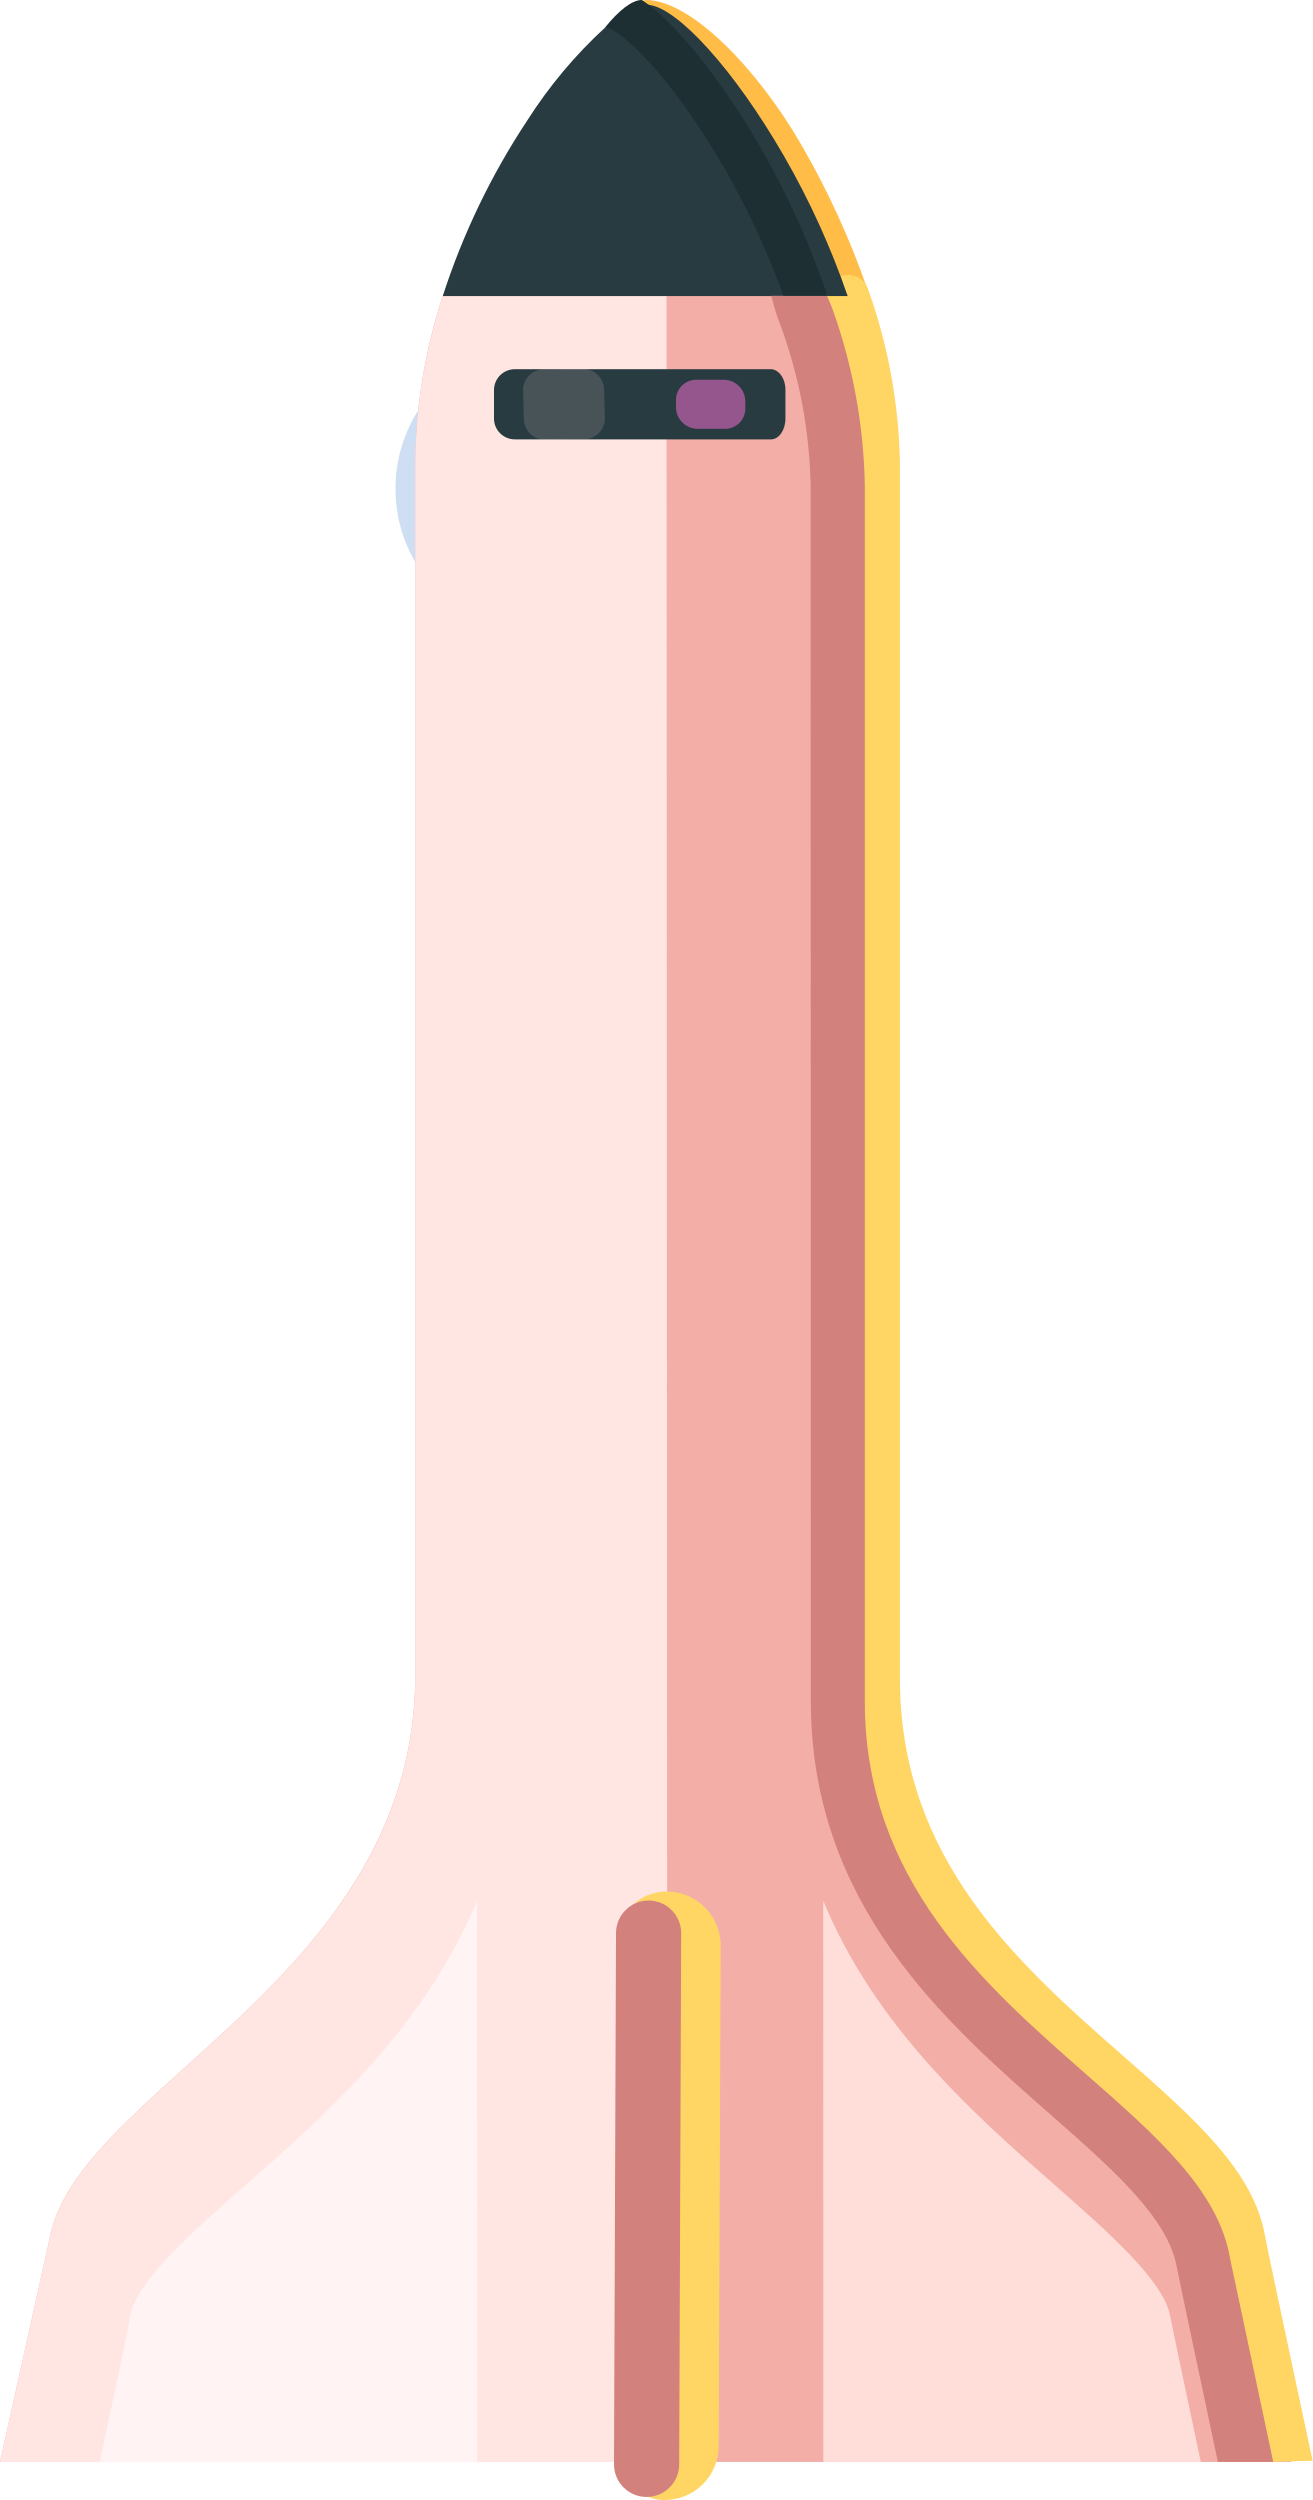
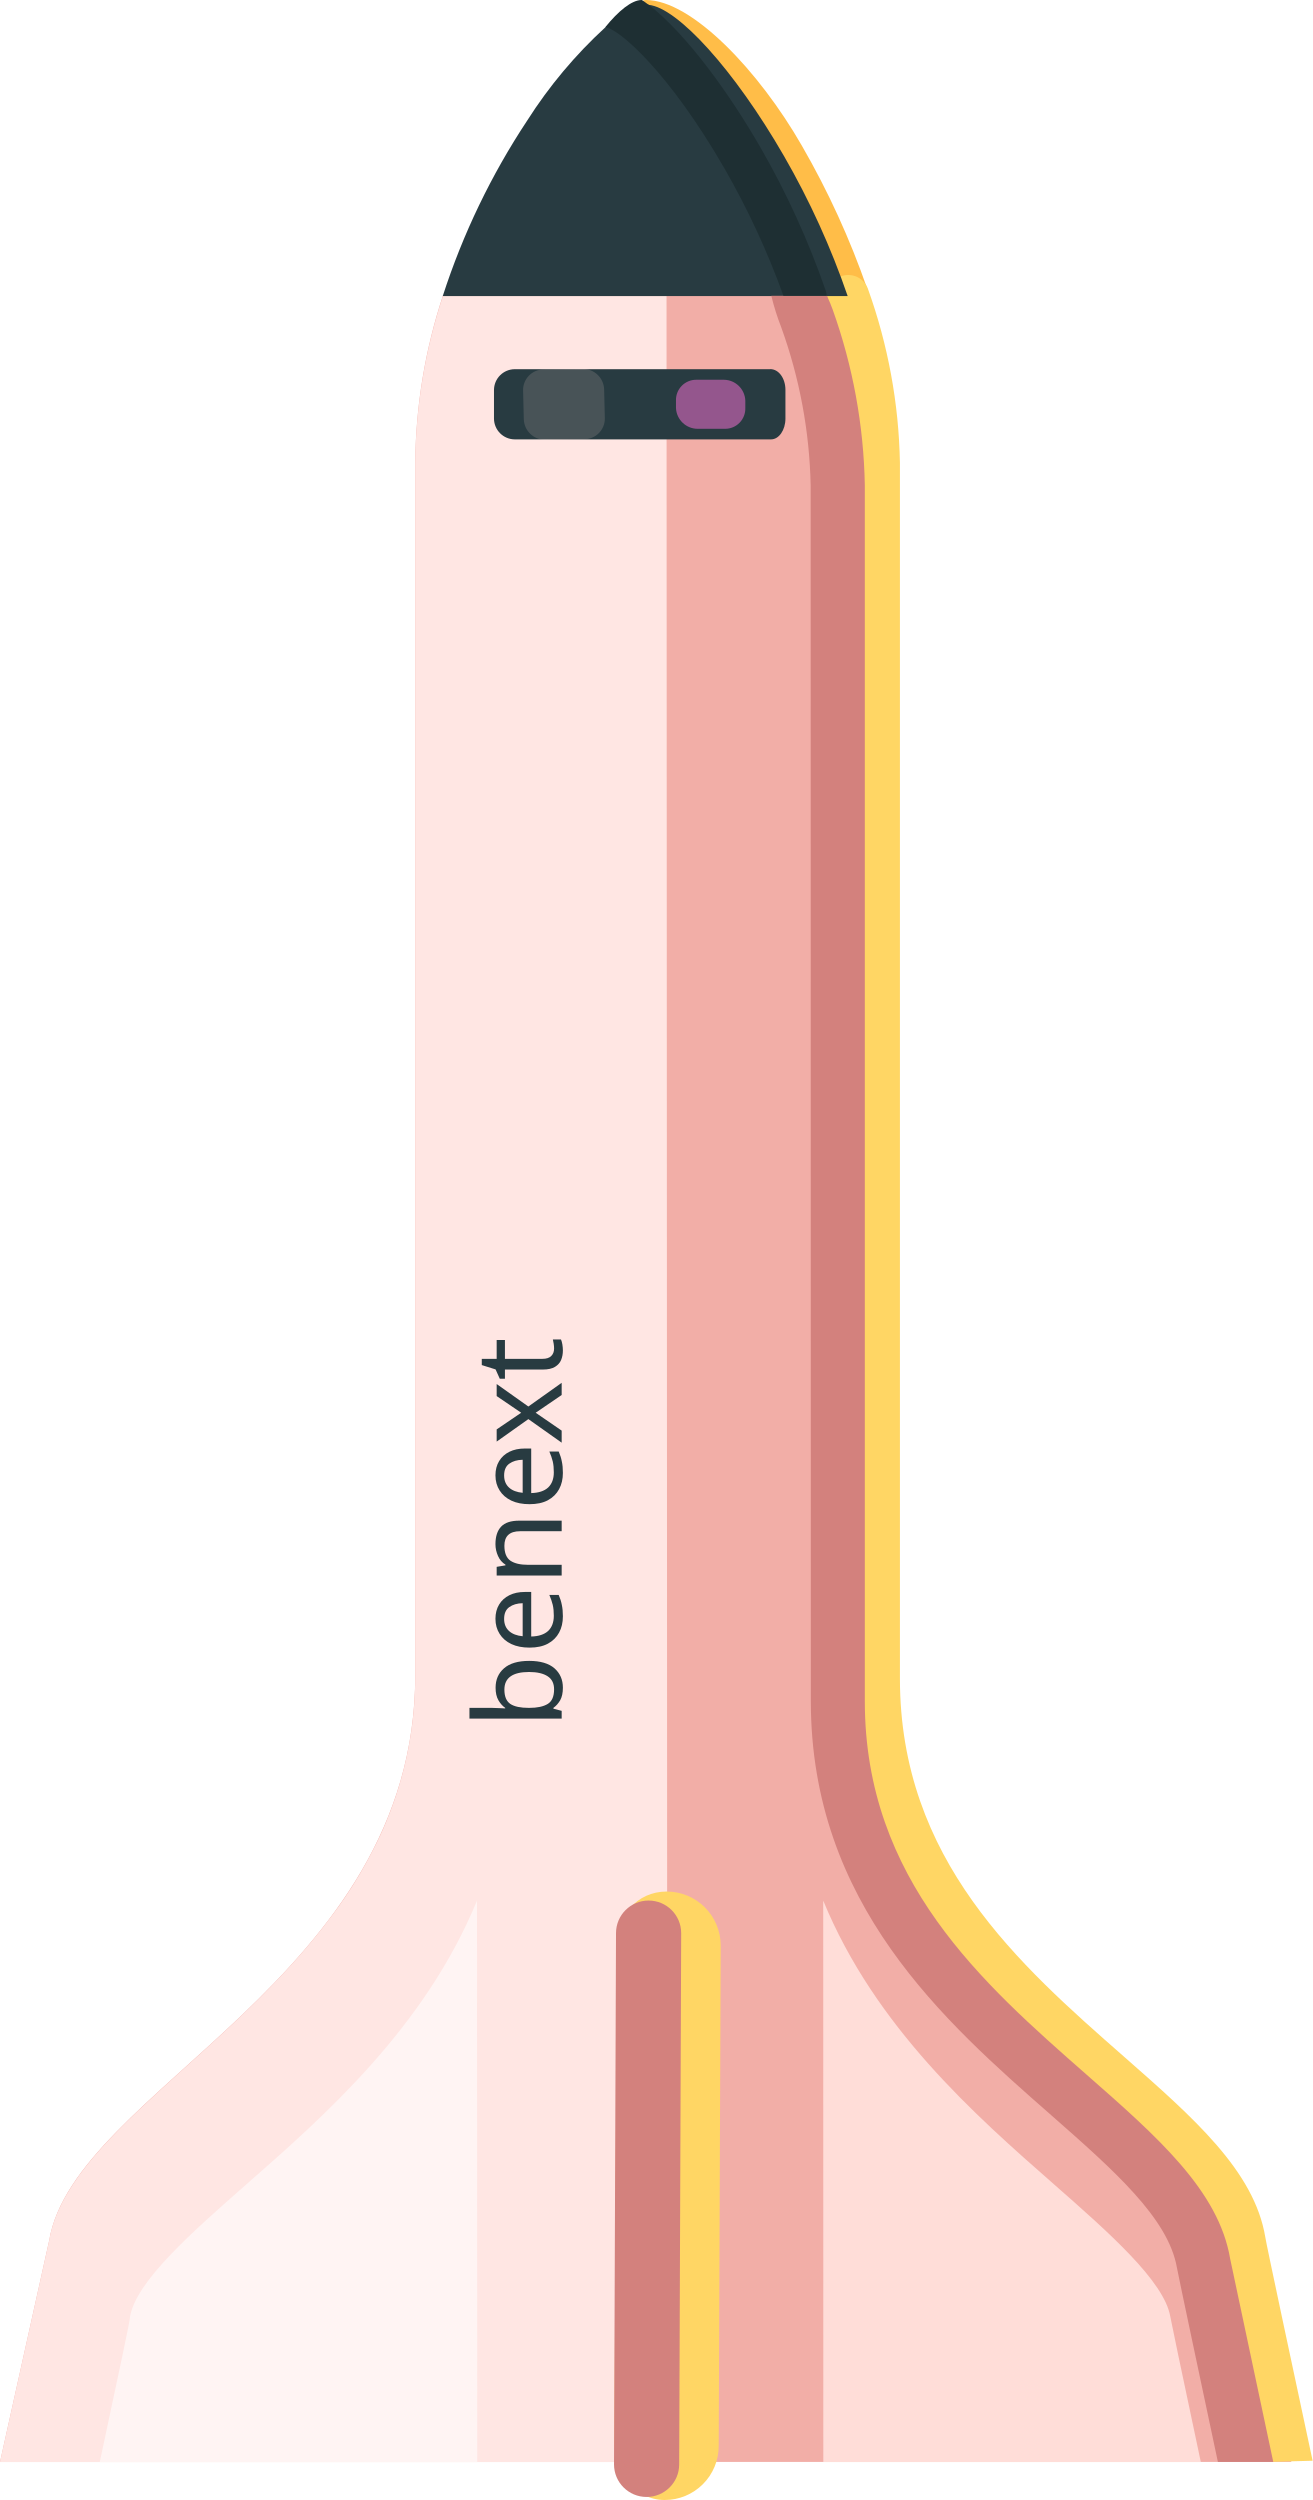
<svg xmlns="http://www.w3.org/2000/svg" viewBox="0 0 151.45 288.47">
  <g id="Calque_2" data-name="Calque 2">
-     <g id="Layer_1" data-name="Layer 1">
-       <path d="M68.63,56.39a6.15,6.15,0,1,1-6.15-6.15A6.15,6.15,0,0,1,68.63,56.39Z" fill="#5fe8ff" />
-       <g opacity="0.3">
-         <path d="M62.48,50.24a6.15,6.15,0,1,1-6.15,6.15,6.15,6.15,0,0,1,6.15-6.15m0-10.69h0A16.84,16.84,0,1,0,79.31,56.39,16.86,16.86,0,0,0,62.48,39.55Z" fill="#5993d8" />
-       </g>
-       <g opacity="0.3">
-         <path d="M62.48,50.24a6.15,6.15,0,1,1-6.15,6.15,6.15,6.15,0,0,1,6.15-6.15m0-3.56h0a9.71,9.71,0,1,0,9.71,9.71,9.71,9.71,0,0,0-9.71-9.71Z" fill="#00cec8" />
-       </g>
+     <g id="Calque_1-2" data-name="Calque 1">
      <path d="M149,284.08H0l5.67-25.54c2.9-17.44,42.25-30.14,42.24-65.24,0-47.71,0-105,0-139.95a63.22,63.22,0,0,1,3.19-19.23H97.81a60.61,60.61,0,0,1,3.56,19.23c0,32.81,0,91.45,0,140.31,0,36.16,39.3,47.48,42.2,64.87C143.72,259.31,149,284.08,149,284.08Z" fill="#f2aea7" />
      <path d="M77,274.34v9.75H0l5.67-25.54c2-11.85,20.77-21.51,32.62-37.5.49-.66,1-1.34,1.44-2a51.08,51.08,0,0,0,3.36-5.68c.52-1,1-2,1.45-3.11a43.3,43.3,0,0,0,3.37-16.92c0-47.71,0-105,0-139.95a63.48,63.48,0,0,1,3.2-19.23H76.91Z" fill="#ffe6e3" />
      <path d="M88.87,42.59c1,0,1.76,1.08,1.76,2.4V48.3c0,1.32-.75,2.4-1.66,2.4H59.4a2.41,2.41,0,0,1-2.4-2.4V45a2.41,2.41,0,0,1,2.4-2.4H88.87Z" fill="#283b41" />
      <path d="M95,284.09h43.56c-2.25-10.61-3.43-16.24-3.52-16.77-.68-4.09-7.18-9.79-13.45-15.3-9.12-8-20.58-18.1-26.6-32.71Z" fill="#ffddd8" />
      <path d="M55.07,284.1H11.51C13.76,273.49,15,267.86,15,267.33c.69-4.09,7.18-9.79,13.45-15.3,9.12-8,20.57-18.11,26.59-32.72Z" fill="#fff4f3" />
      <path d="M97.91,36.53a2.38,2.38,0,0,1-2.37-1.62,91.28,91.28,0,0,0-7.16-15.7C82,8.06,76.15,3,74.61,3,73.28,3,73.19,0,74.53,0c5.3,0,13.06,8.2,18,16.82a95.73,95.73,0,0,1,7.55,16.53,2.41,2.41,0,0,1-1.5,3.06A2.32,2.32,0,0,1,97.91,36.53Z" fill="#ffbd48" />
      <path d="M146,258.14c-1.27-7.63-8.25-13.75-16.32-20.84-12.11-10.63-25.84-22.68-25.84-43.63l0-140.31a62.71,62.71,0,0,0-3.68-20,2.4,2.4,0,0,0-4.55,1.55A58,58,0,0,1,99,53.36l0,140.31c0,23.13,15.24,36.5,27.48,47.25,7.38,6.48,13.76,12.07,14.75,18,.13.78,4.55,21,5.43,25.15l4.8-.13C149.37,274.15,146.1,258.89,146,258.14Z" fill="#ffd664" />
      <path d="M90.46,18C84.7,8,78.16.88,74.85.56l-.24,0c-1.15,0-2.82.93-4.77,2.6a53.63,53.63,0,0,0-9,10.74,82.76,82.76,0,0,0-9.75,20.26H97.81A92.44,92.44,0,0,0,90.46,18Z" fill="#283b41" />
      <path d="M146.92,284.08h-6.39c-1.63-7.69-4.62-21.76-4.73-22.43-1-5.69-7.24-11.2-14.51-17.59-12.36-10.84-27.73-24.34-27.73-47.79L93.54,56a57.11,57.11,0,0,0-3.39-18.22A28.31,28.31,0,0,1,89,34.13h6.42c.28.59.5,1.15.66,1.59A63.65,63.65,0,0,1,99.79,56l0,140.3c0,20.63,13.6,32.57,25.6,43.1,8.18,7.18,15.24,13.38,16.56,21.26C142.1,261.37,144.86,274.4,146.92,284.08Z" fill="#d3817d" />
      <path d="M95.4,34.13h-5a92.36,92.36,0,0,0-6.82-14.72C77.2,8.34,71.44,3.32,69.84,3.14,71.37,1.25,72.9,0,74.05,0c.08,0,.72.53.8.54C79.29,4,84.21,10.87,87.74,17a96.18,96.18,0,0,1,7.54,16.54A1.94,1.94,0,0,1,95.4,34.13Z" fill="#1e2f33" />
      <g opacity="0.5">
        <path d="M83.54,43.82A2.5,2.5,0,0,1,86,46.22l0,.85a2.33,2.33,0,0,1-2.33,2.41H80.51A2.51,2.51,0,0,1,78,47.08l0-.85a2.33,2.33,0,0,1,2.33-2.41Z" fill="#ff71da" />
      </g>
      <g opacity="0.15">
        <path d="M67.24,42.57a2.44,2.44,0,0,1,2.47,2.37l.08,3.3a2.38,2.38,0,0,1-2.35,2.44l-4.54.06a2.44,2.44,0,0,1-2.46-2.37l-.08-3.31a2.37,2.37,0,0,1,2.34-2.43Z" fill="#ffddd8" />
      </g>
      <path d="M82.93,282.24a6.23,6.23,0,0,1-6.24,6.23h0c-3.44,0-5.79-3.23-5.79-6.68l.28-57.29c0-3.44,2.3-6.23,5.74-6.24h0a6.24,6.24,0,0,1,6.24,6.24Z" fill="#ffd664" />
      <path d="M78.37,284.36a3.76,3.76,0,0,1-3.76,3.76h0a3.76,3.76,0,0,1-3.76-3.76l.23-61.3a3.76,3.76,0,0,1,3.76-3.76h0a3.76,3.76,0,0,1,3.76,3.76Z" fill="#d3817d" />
+       <text transform="translate(64.81 199.49) rotate(-90)" font-size="14" fill="#283b41" font-family="Krungthep">benext</text>
    </g>
  </g>
</svg>
